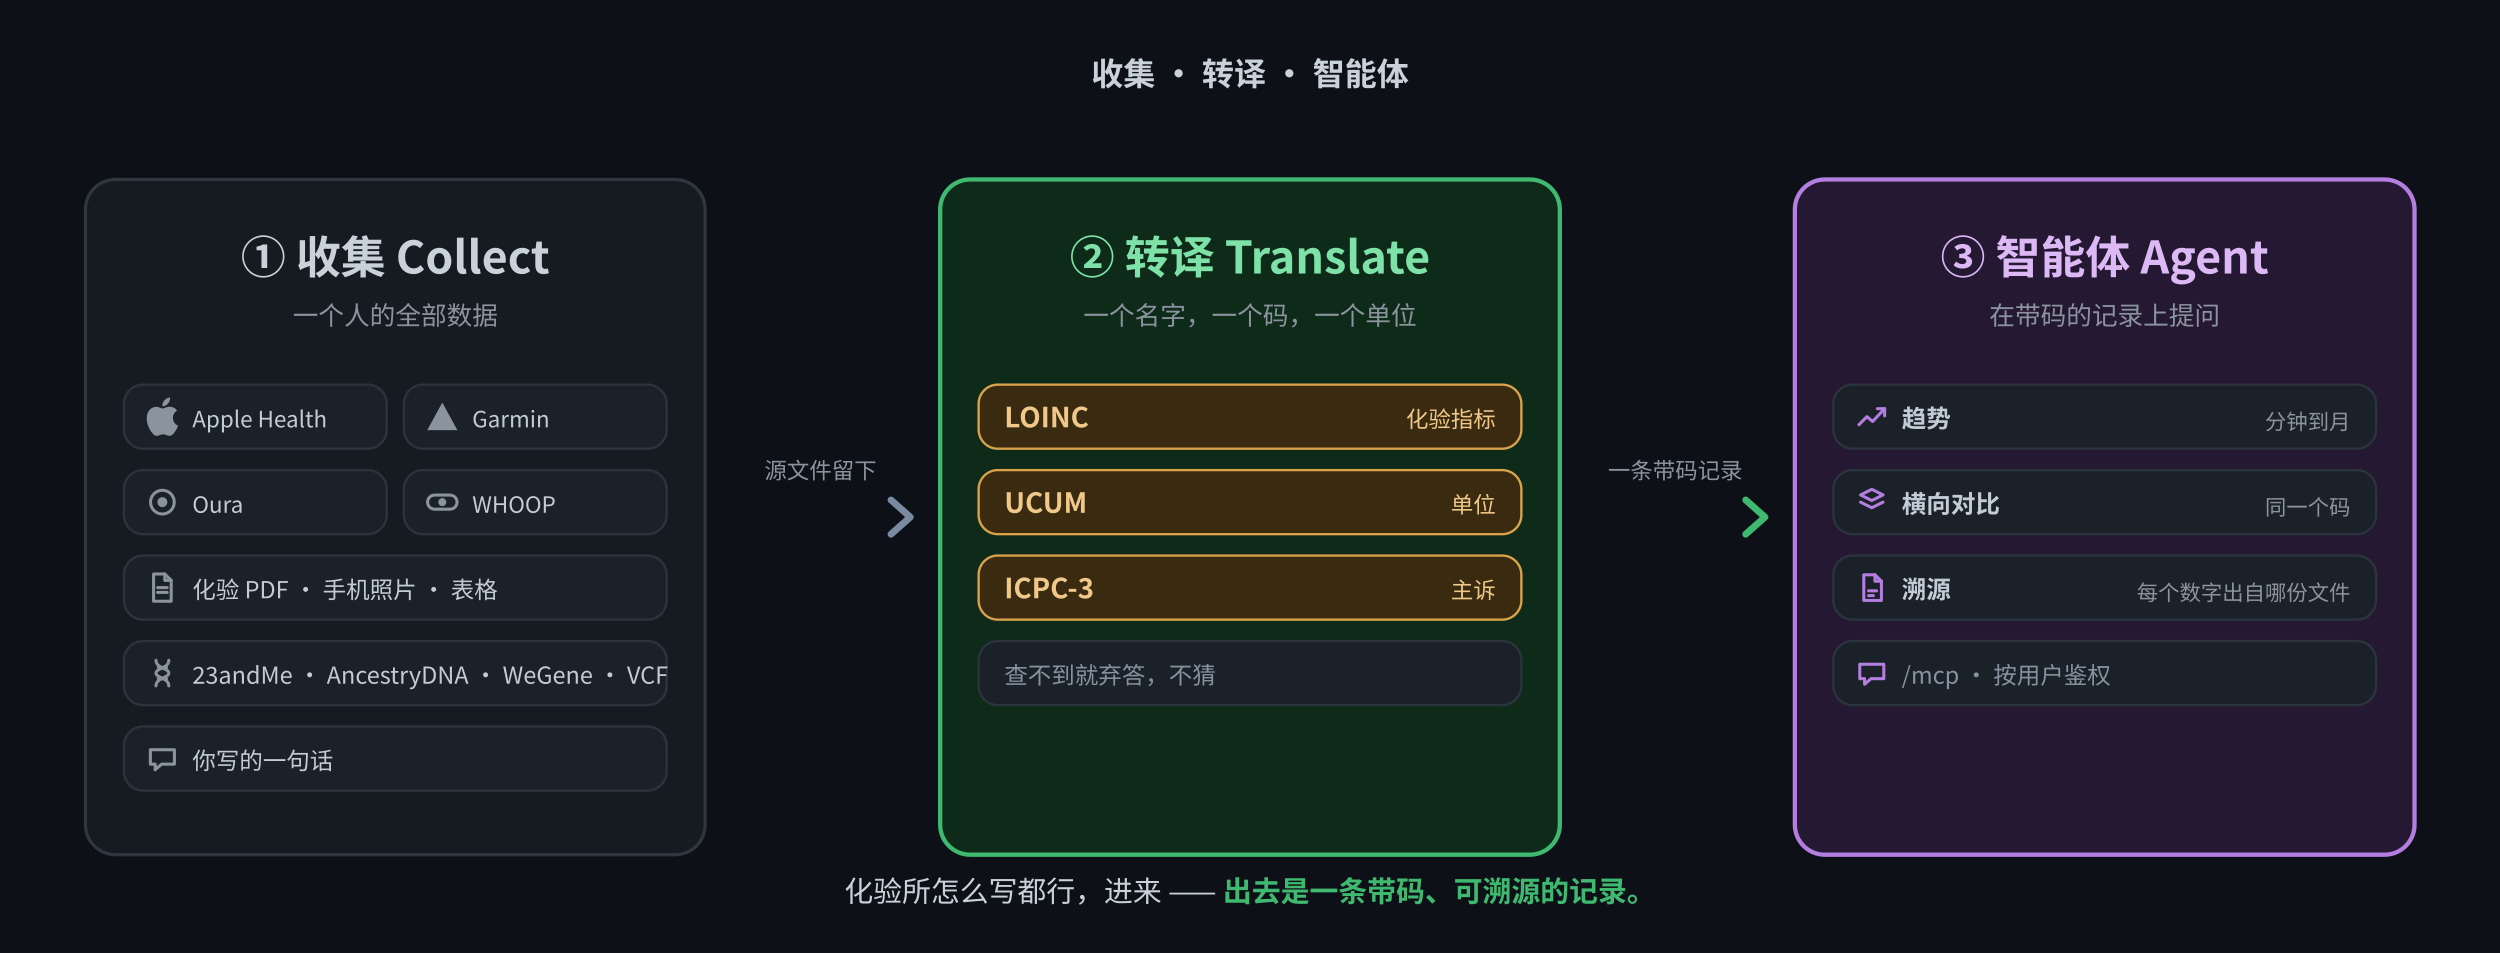
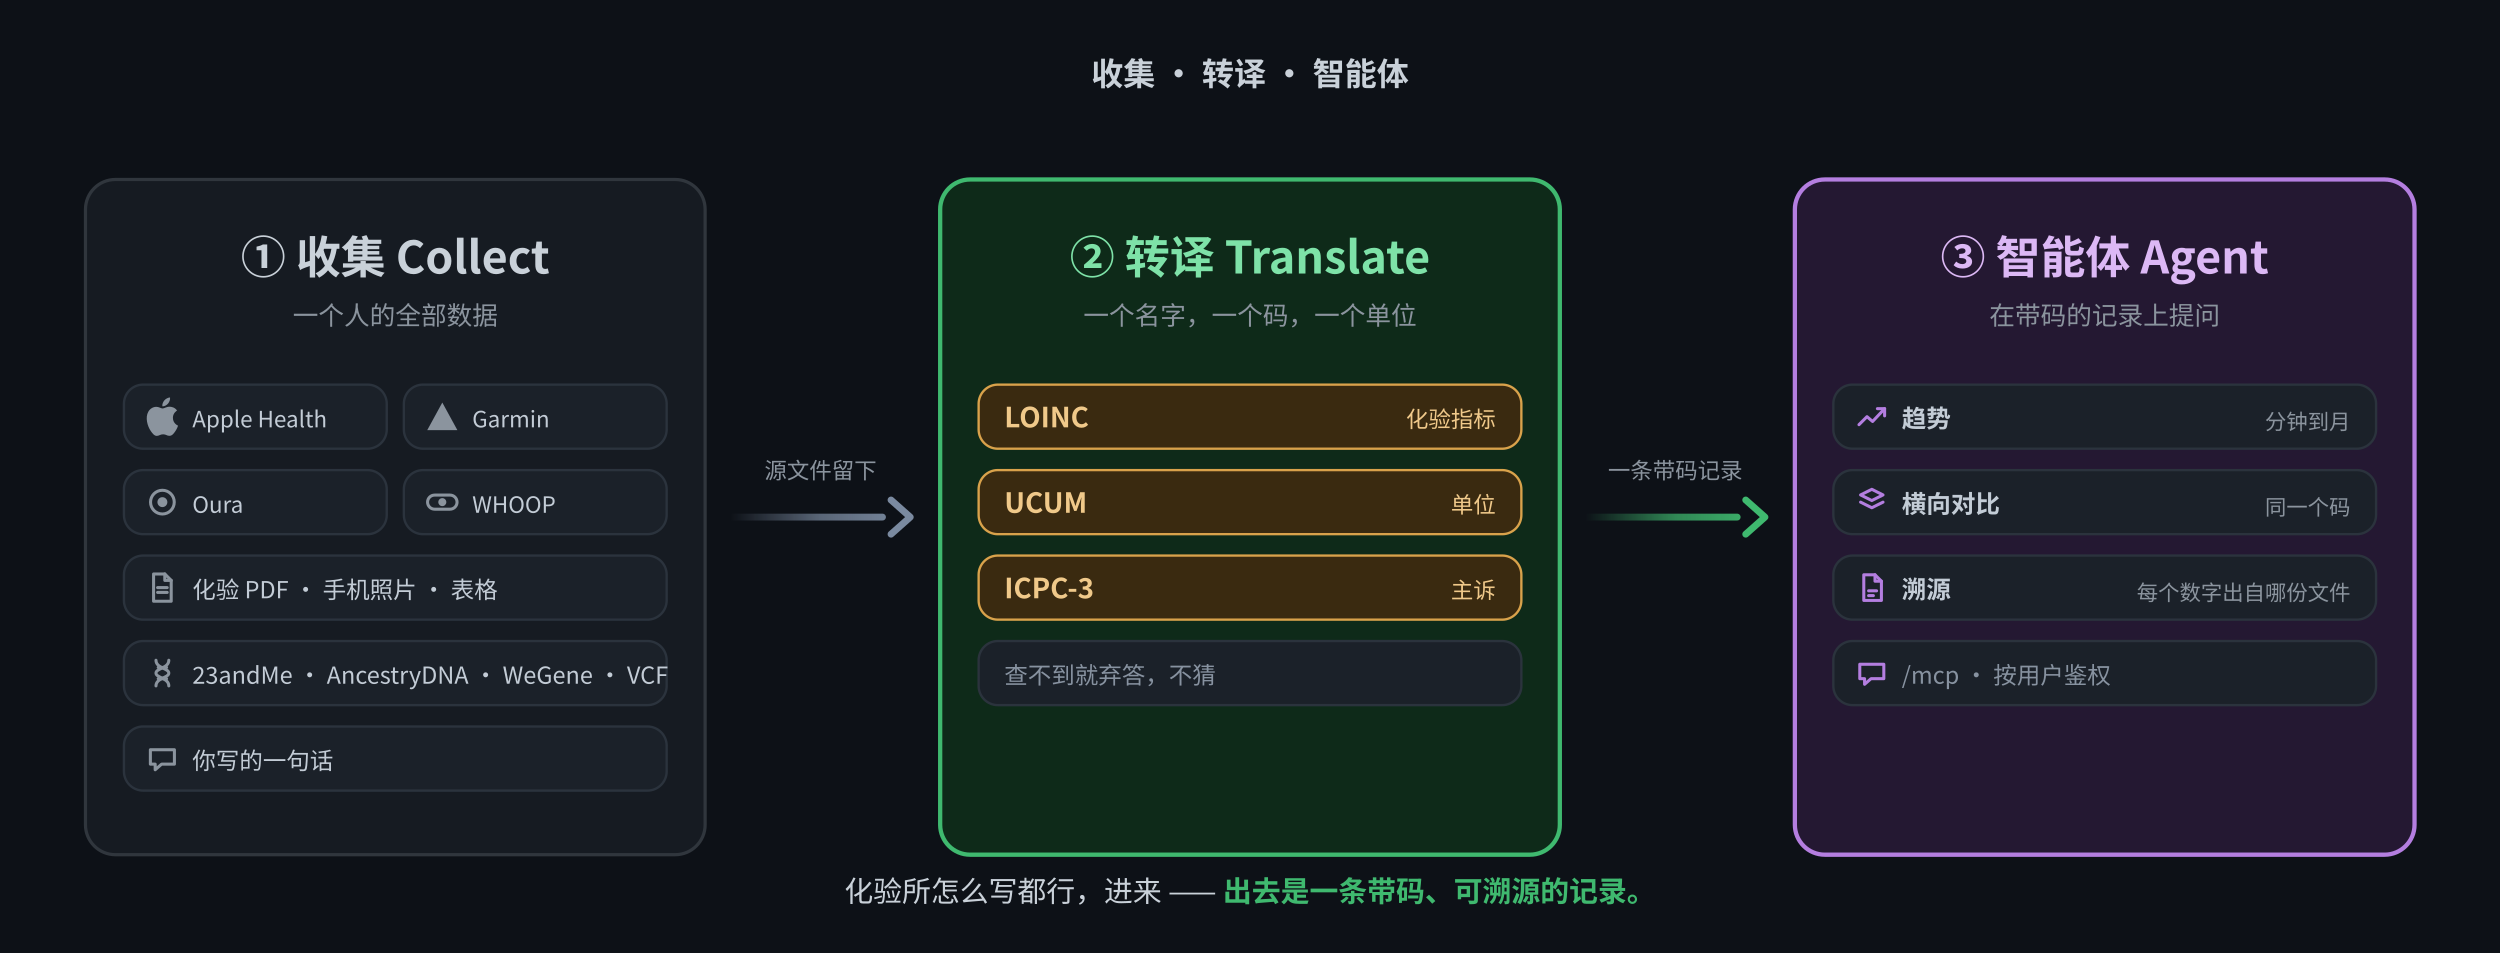
<svg xmlns="http://www.w3.org/2000/svg" viewBox="0 0 1170 446" width="1170" height="446" font-family="&quot;PingFang SC&quot;, &quot;Hiragino Sans GB&quot;, &quot;Microsoft YaHei&quot;, &quot;Noto Sans CJK SC&quot;, sans-serif" role="img" aria-label="收集、转译、智能体：三个阶段，从左到右">
  <rect width="1170" height="446" fill="#0d1117" />
-   <defs>
-     <linearGradient id="grad-raw" x1="0" y1="0" x2="1" y2="0">
-       <stop offset="0" stop-color="#0d1117" stop-opacity="0" />
-       <stop offset="0.45" stop-color="#7a8aa0" stop-opacity="0.85" />
-       <stop offset="1" stop-color="#7a8aa0" />
-     </linearGradient>
-     <linearGradient id="grad-std" x1="0" y1="0" x2="1" y2="0">
-       <stop offset="0" stop-color="#0d1117" stop-opacity="0" />
-       <stop offset="0.45" stop-color="#3fb96f" stop-opacity="0.85" />
-       <stop offset="1" stop-color="#3fb96f" />
-     </linearGradient>
-   </defs>
  <text x="585" y="40" text-anchor="middle" font-size="15" font-weight="bold" fill="#c9d1d9">收集 · 转译 · 智能体</text>
  <rect x="40" y="84" width="290" height="316" rx="14" fill="#161b22" stroke="#30363d" stroke-width="1.5" />
  <text x="185" y="128" text-anchor="middle" font-size="21" font-weight="bold" fill="#c9d1d9">① 收集 Collect</text>
  <text x="185" y="152" text-anchor="middle" font-size="12" font-weight="normal" fill="#8b949e">一个人的全部数据</text>
  <rect x="58.0" y="180" width="123.0" height="30" rx="9" fill="#1b2129" stroke="#2b333d" stroke-width="1.1" />
  <g transform="translate(67.0,186) scale(0.75)" fill="none" stroke="#8b949e" stroke-width="1.9" stroke-linecap="round" stroke-linejoin="round">
    <path fill="#8b949e" stroke="none" d="M12.152 6.896c-.948 0-2.415-1.078-3.96-1.04-2.04.027-3.91 1.183-4.961 3.014-2.117 3.675-.546 9.103 1.519 12.09 1.013 1.454 2.208 3.09 3.792 3.039 1.52-.065 2.09-.987 3.935-.987 1.831 0 2.35.987 3.96.948 1.637-.026 2.676-1.48 3.676-2.948 1.156-1.688 1.636-3.325 1.662-3.415-.039-.013-3.182-1.221-3.22-4.857-.026-3.04 2.48-4.494 2.597-4.559-1.429-2.09-3.623-2.324-4.39-2.376-2-.156-3.675 1.09-4.61 1.09zM15.53 3.83c.843-1.012 1.4-2.427 1.245-3.83-1.207.052-2.662.805-3.532 1.818-.78.896-1.454 2.338-1.273 3.714 1.338.104 2.715-.688 3.559-1.701" />
  </g>
  <text x="90.0" y="200" text-anchor="start" font-size="10.5" font-weight="normal" fill="#c3ccd6">Apple Health</text>
  <rect x="189.0" y="180" width="123.0" height="30" rx="9" fill="#1b2129" stroke="#2b333d" stroke-width="1.1" />
  <g transform="translate(198.0,186) scale(0.75)" fill="none" stroke="#8b949e" stroke-width="1.9" stroke-linecap="round" stroke-linejoin="round">
    <path fill="#8b949e" stroke="none" d="M12 3.2 L21.4 20.4 H2.6 Z" />
  </g>
  <text x="221.0" y="200" text-anchor="start" font-size="10.5" font-weight="normal" fill="#c3ccd6">Garmin</text>
  <rect x="58.0" y="220" width="123.0" height="30" rx="9" fill="#1b2129" stroke="#2b333d" stroke-width="1.1" />
  <g transform="translate(67.0,226) scale(0.75)" fill="none" stroke="#8b949e" stroke-width="1.9" stroke-linecap="round" stroke-linejoin="round">
    <circle cx="12" cy="12" r="7.4" />
    <circle cx="12" cy="12" r="3.1" fill="#8b949e" stroke="none" />
  </g>
  <text x="90.0" y="240" text-anchor="start" font-size="10.5" font-weight="normal" fill="#c3ccd6">Oura</text>
  <rect x="189.0" y="220" width="123.0" height="30" rx="9" fill="#1b2129" stroke="#2b333d" stroke-width="1.1" />
  <g transform="translate(198.0,226) scale(0.75)" fill="none" stroke="#8b949e" stroke-width="1.9" stroke-linecap="round" stroke-linejoin="round">
    <rect x="2.8" y="7.6" width="18.4" height="8.8" rx="4.4" />
    <circle cx="12" cy="12" r="2.5" fill="#8b949e" stroke="none" />
  </g>
  <text x="221.0" y="240" text-anchor="start" font-size="10.5" font-weight="normal" fill="#c3ccd6">WHOOP</text>
  <rect x="58" y="260" width="254" height="30" rx="9" fill="#1b2129" stroke="#2b333d" stroke-width="1.1" />
  <g transform="translate(67,266) scale(0.75)" fill="none" stroke="#8b949e" stroke-width="1.9" stroke-linecap="round" stroke-linejoin="round">
    <path d="M6.5 3.5h7l4 4v13h-11z" />
    <path d="M13.5 3.5v4h4" />
    <path d="M9 12h6M9 15h6" />
  </g>
  <text x="90" y="280" text-anchor="start" font-size="11" font-weight="normal" fill="#c3ccd6">化验 PDF · 手机照片 · 表格</text>
  <rect x="58" y="300" width="254" height="30" rx="9" fill="#1b2129" stroke="#2b333d" stroke-width="1.1" />
  <g transform="translate(67,306) scale(0.75)" fill="none" stroke="#8b949e" stroke-width="1.9" stroke-linecap="round" stroke-linejoin="round">
    <path d="M8 4c0 5 8 5 8 8s-8 3-8 8" />
    <path d="M16 4c0 5-8 5-8 8s8 3 8 8" />
    <path d="M9.4 8.5h5.2M9.4 15.5h5.2" />
  </g>
  <text x="90" y="320" text-anchor="start" font-size="11" font-weight="normal" fill="#c3ccd6">23andMe · AncestryDNA · WeGene · VCF</text>
  <rect x="58" y="340" width="254" height="30" rx="9" fill="#1b2129" stroke="#2b333d" stroke-width="1.1" />
  <g transform="translate(67,346) scale(0.75)" fill="none" stroke="#8b949e" stroke-width="1.9" stroke-linecap="round" stroke-linejoin="round">
    <path d="M4.5 6.5h15v9h-8l-4 3.5v-3.5h-3z" />
  </g>
  <text x="90" y="360" text-anchor="start" font-size="11" font-weight="normal" fill="#c3ccd6">你写的一句话</text>
  <rect x="440" y="84" width="290" height="316" rx="14" fill="#0e2a19" stroke="#3fb96f" stroke-width="2" />
  <text x="585" y="128" text-anchor="middle" font-size="21" font-weight="bold" fill="#7ee2a8">② 转译 Translate</text>
  <text x="585" y="152" text-anchor="middle" font-size="12" font-weight="normal" fill="#8b949e">一个名字，一个码，一个单位</text>
  <rect x="458" y="180" width="254" height="30" rx="9" fill="#3a2a10" stroke="#d9a24b" stroke-width="1.1" />
  <text x="470" y="200" text-anchor="start" font-size="13" font-weight="bold" fill="#f0c98a">LOINC</text>
  <text x="700" y="200" text-anchor="end" font-size="10.5" font-weight="normal" fill="#f0c98a">化验指标</text>
  <rect x="458" y="220" width="254" height="30" rx="9" fill="#3a2a10" stroke="#d9a24b" stroke-width="1.1" />
  <text x="470" y="240" text-anchor="start" font-size="13" font-weight="bold" fill="#f0c98a">UCUM</text>
  <text x="700" y="240" text-anchor="end" font-size="10.5" font-weight="normal" fill="#f0c98a">单位</text>
  <rect x="458" y="260" width="254" height="30" rx="9" fill="#3a2a10" stroke="#d9a24b" stroke-width="1.1" />
  <text x="470" y="280" text-anchor="start" font-size="13" font-weight="bold" fill="#f0c98a">ICPC-3</text>
  <text x="700" y="280" text-anchor="end" font-size="10.5" font-weight="normal" fill="#f0c98a">主诉</text>
  <rect x="458" y="300" width="254" height="30" rx="9" fill="#1b2129" stroke="#2b333d" stroke-width="1.1" />
  <text x="470" y="320" text-anchor="start" font-size="11" font-weight="normal" fill="#8792a0">查不到就弃答，不猜</text>
  <rect x="840" y="84" width="290" height="316" rx="14" fill="#241832" stroke="#b47ee0" stroke-width="2" />
  <text x="985" y="128" text-anchor="middle" font-size="21" font-weight="bold" fill="#dcb8f5">③ 智能体 Agent</text>
  <text x="985" y="152" text-anchor="middle" font-size="12" font-weight="normal" fill="#8b949e">在带码的记录上提问</text>
  <rect x="858" y="180" width="254" height="30" rx="9" fill="#1b2129" stroke="#2b333d" stroke-width="1.1" />
  <g transform="translate(867,186) scale(0.75)" fill="none" stroke="#b47ee0" stroke-width="1.9" stroke-linecap="round" stroke-linejoin="round">
    <path d="M4 17l5-5 3.5 3L20 7" />
    <path d="M15.5 7H20v4.5" />
  </g>
  <text x="890" y="200" text-anchor="start" font-size="11.5" font-weight="bold" fill="#c3ccd6">趋势</text>
  <text x="1100" y="201" text-anchor="end" font-size="10" font-weight="normal" fill="#8b949e">分钟到月</text>
  <rect x="858" y="220" width="254" height="30" rx="9" fill="#1b2129" stroke="#2b333d" stroke-width="1.1" />
  <g transform="translate(867,226) scale(0.75)" fill="none" stroke="#b47ee0" stroke-width="1.9" stroke-linecap="round" stroke-linejoin="round">
    <path d="M12 4l7 3.5-7 3.5-7-3.5z" />
    <path d="M5 12l7 3.5 7-3.5" />
  </g>
  <text x="890" y="240" text-anchor="start" font-size="11.5" font-weight="bold" fill="#c3ccd6">横向对比</text>
  <text x="1100" y="241" text-anchor="end" font-size="10" font-weight="normal" fill="#8b949e">同一个码</text>
  <rect x="858" y="260" width="254" height="30" rx="9" fill="#1b2129" stroke="#2b333d" stroke-width="1.1" />
  <g transform="translate(867,266) scale(0.75)" fill="none" stroke="#b47ee0" stroke-width="1.9" stroke-linecap="round" stroke-linejoin="round">
    <path d="M7 4h7l4 4v12H7z" />
    <path d="M14 4v4h4" />
    <path d="M10 14h5M10 17h3" />
  </g>
  <text x="890" y="280" text-anchor="start" font-size="11.5" font-weight="bold" fill="#c3ccd6">溯源</text>
  <text x="1100" y="281" text-anchor="end" font-size="10" font-weight="normal" fill="#8b949e">每个数字出自哪份文件</text>
  <rect x="858" y="300" width="254" height="30" rx="9" fill="#1b2129" stroke="#2b333d" stroke-width="1.1" />
  <g transform="translate(867,306) scale(0.75)" fill="none" stroke="#b47ee0" stroke-width="1.9" stroke-linecap="round" stroke-linejoin="round">
    <path d="M4.5 6.5h15v9h-8l-4 3.5v-3.5h-3z" />
  </g>
  <text x="890" y="320" text-anchor="start" font-size="11" font-weight="normal" fill="#8792a0">/mcp  ·  按用户鉴权</text>
+   <linearGradient id="grad-raw" gradientUnits="userSpaceOnUse" x1="342" y1="242" x2="426" y2="242">
+     <stop offset="0" stop-color="#7a8aa0" stop-opacity="0" />
+     <stop offset="0.5" stop-color="#7a8aa0" stop-opacity="0.7" />
+     <stop offset="1" stop-color="#7a8aa0" stop-opacity="1" />
+   </linearGradient>
  <path d="M342 242 H413" stroke="url(#grad-raw)" stroke-width="3.2" fill="none" stroke-linecap="round" />
  <path d="M417 234 L426 242 L417 250" fill="none" stroke="#7a8aa0" stroke-width="3.2" stroke-linecap="round" stroke-linejoin="round" />
  <text x="384.0" y="224" text-anchor="middle" font-size="10.5" font-weight="normal" fill="#8b949e">源文件留下</text>
+   <linearGradient id="grad-std" gradientUnits="userSpaceOnUse" x1="742" y1="242" x2="826" y2="242">
+     <stop offset="0" stop-color="#3fb96f" stop-opacity="0" />
+     <stop offset="0.5" stop-color="#3fb96f" stop-opacity="0.7" />
+     <stop offset="1" stop-color="#3fb96f" stop-opacity="1" />
+   </linearGradient>
  <path d="M742 242 H813" stroke="url(#grad-std)" stroke-width="3.2" fill="none" stroke-linecap="round" />
  <path d="M817 234 L826 242 L817 250" fill="none" stroke="#3fb96f" stroke-width="3.2" stroke-linecap="round" stroke-linejoin="round" />
  <text x="784.0" y="224" text-anchor="middle" font-size="10.5" font-weight="normal" fill="#8b949e">一条带码记录</text>
  <text x="585" y="422" text-anchor="middle" font-size="13.5" fill="#c9d1d9">化验所怎么写都行，进来 —— <tspan font-weight="bold" fill="#3fb96f">出去是一条带码、可溯源的记录。</tspan>
  </text>
</svg>
